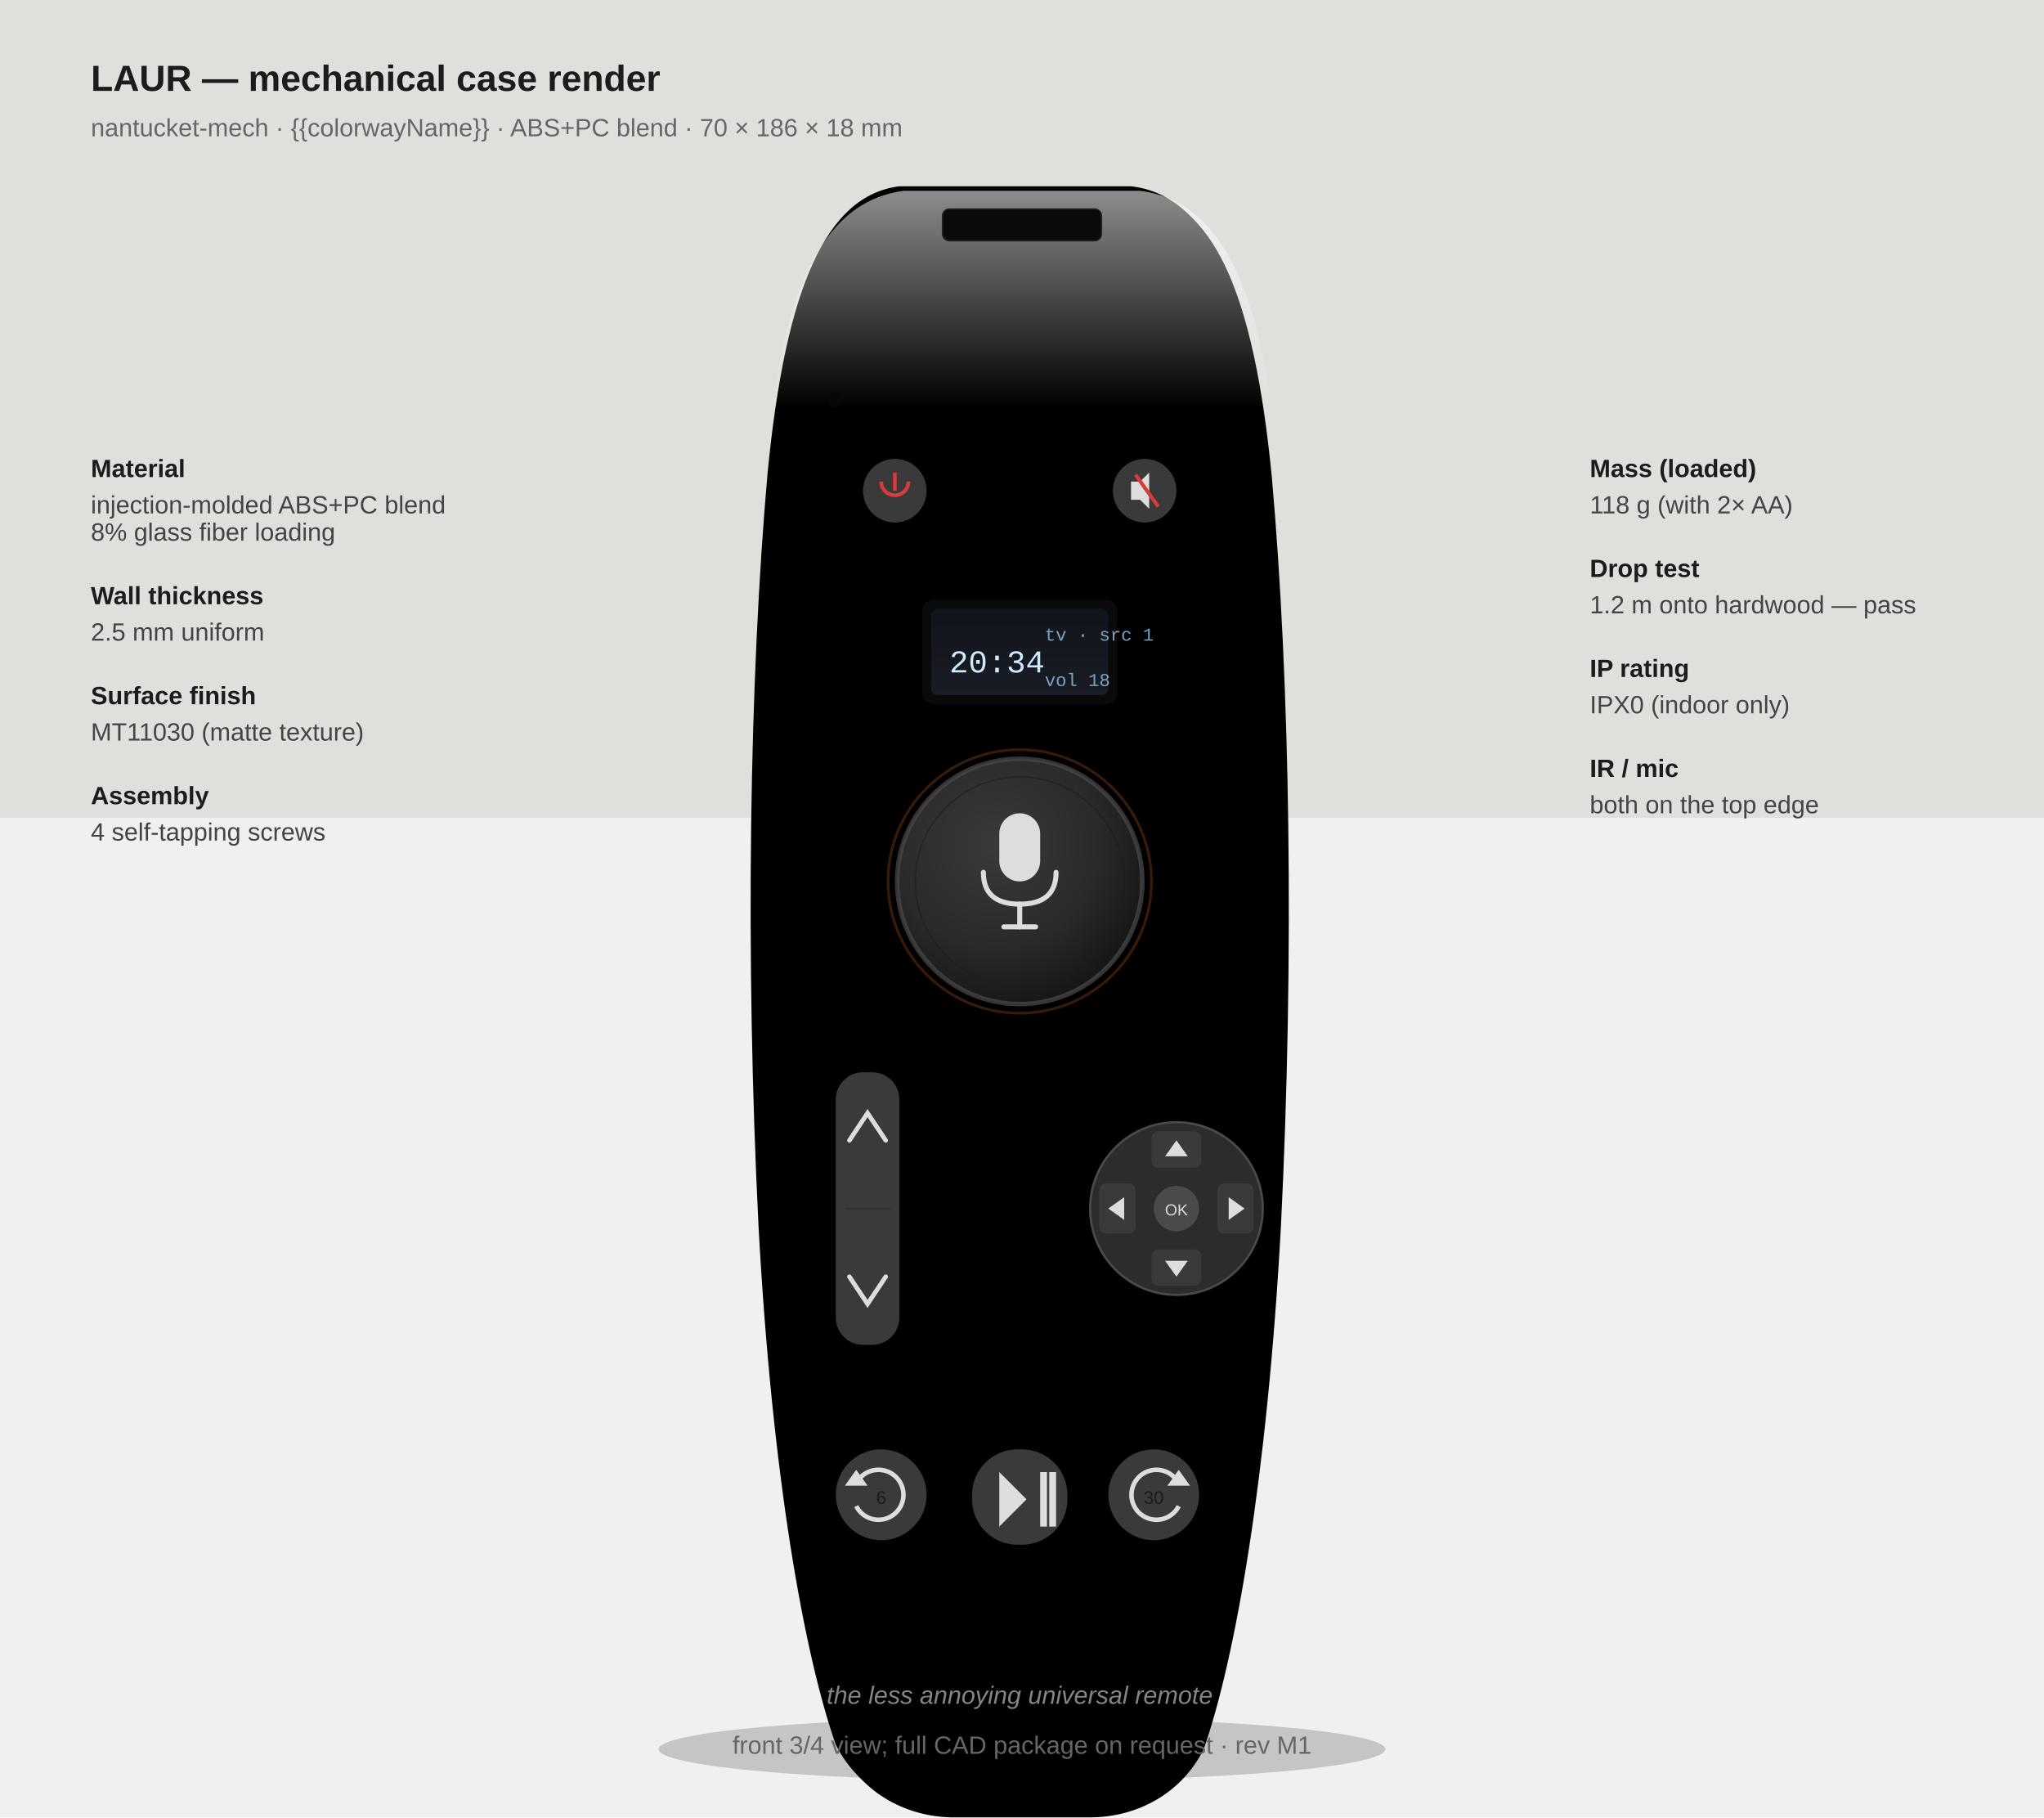
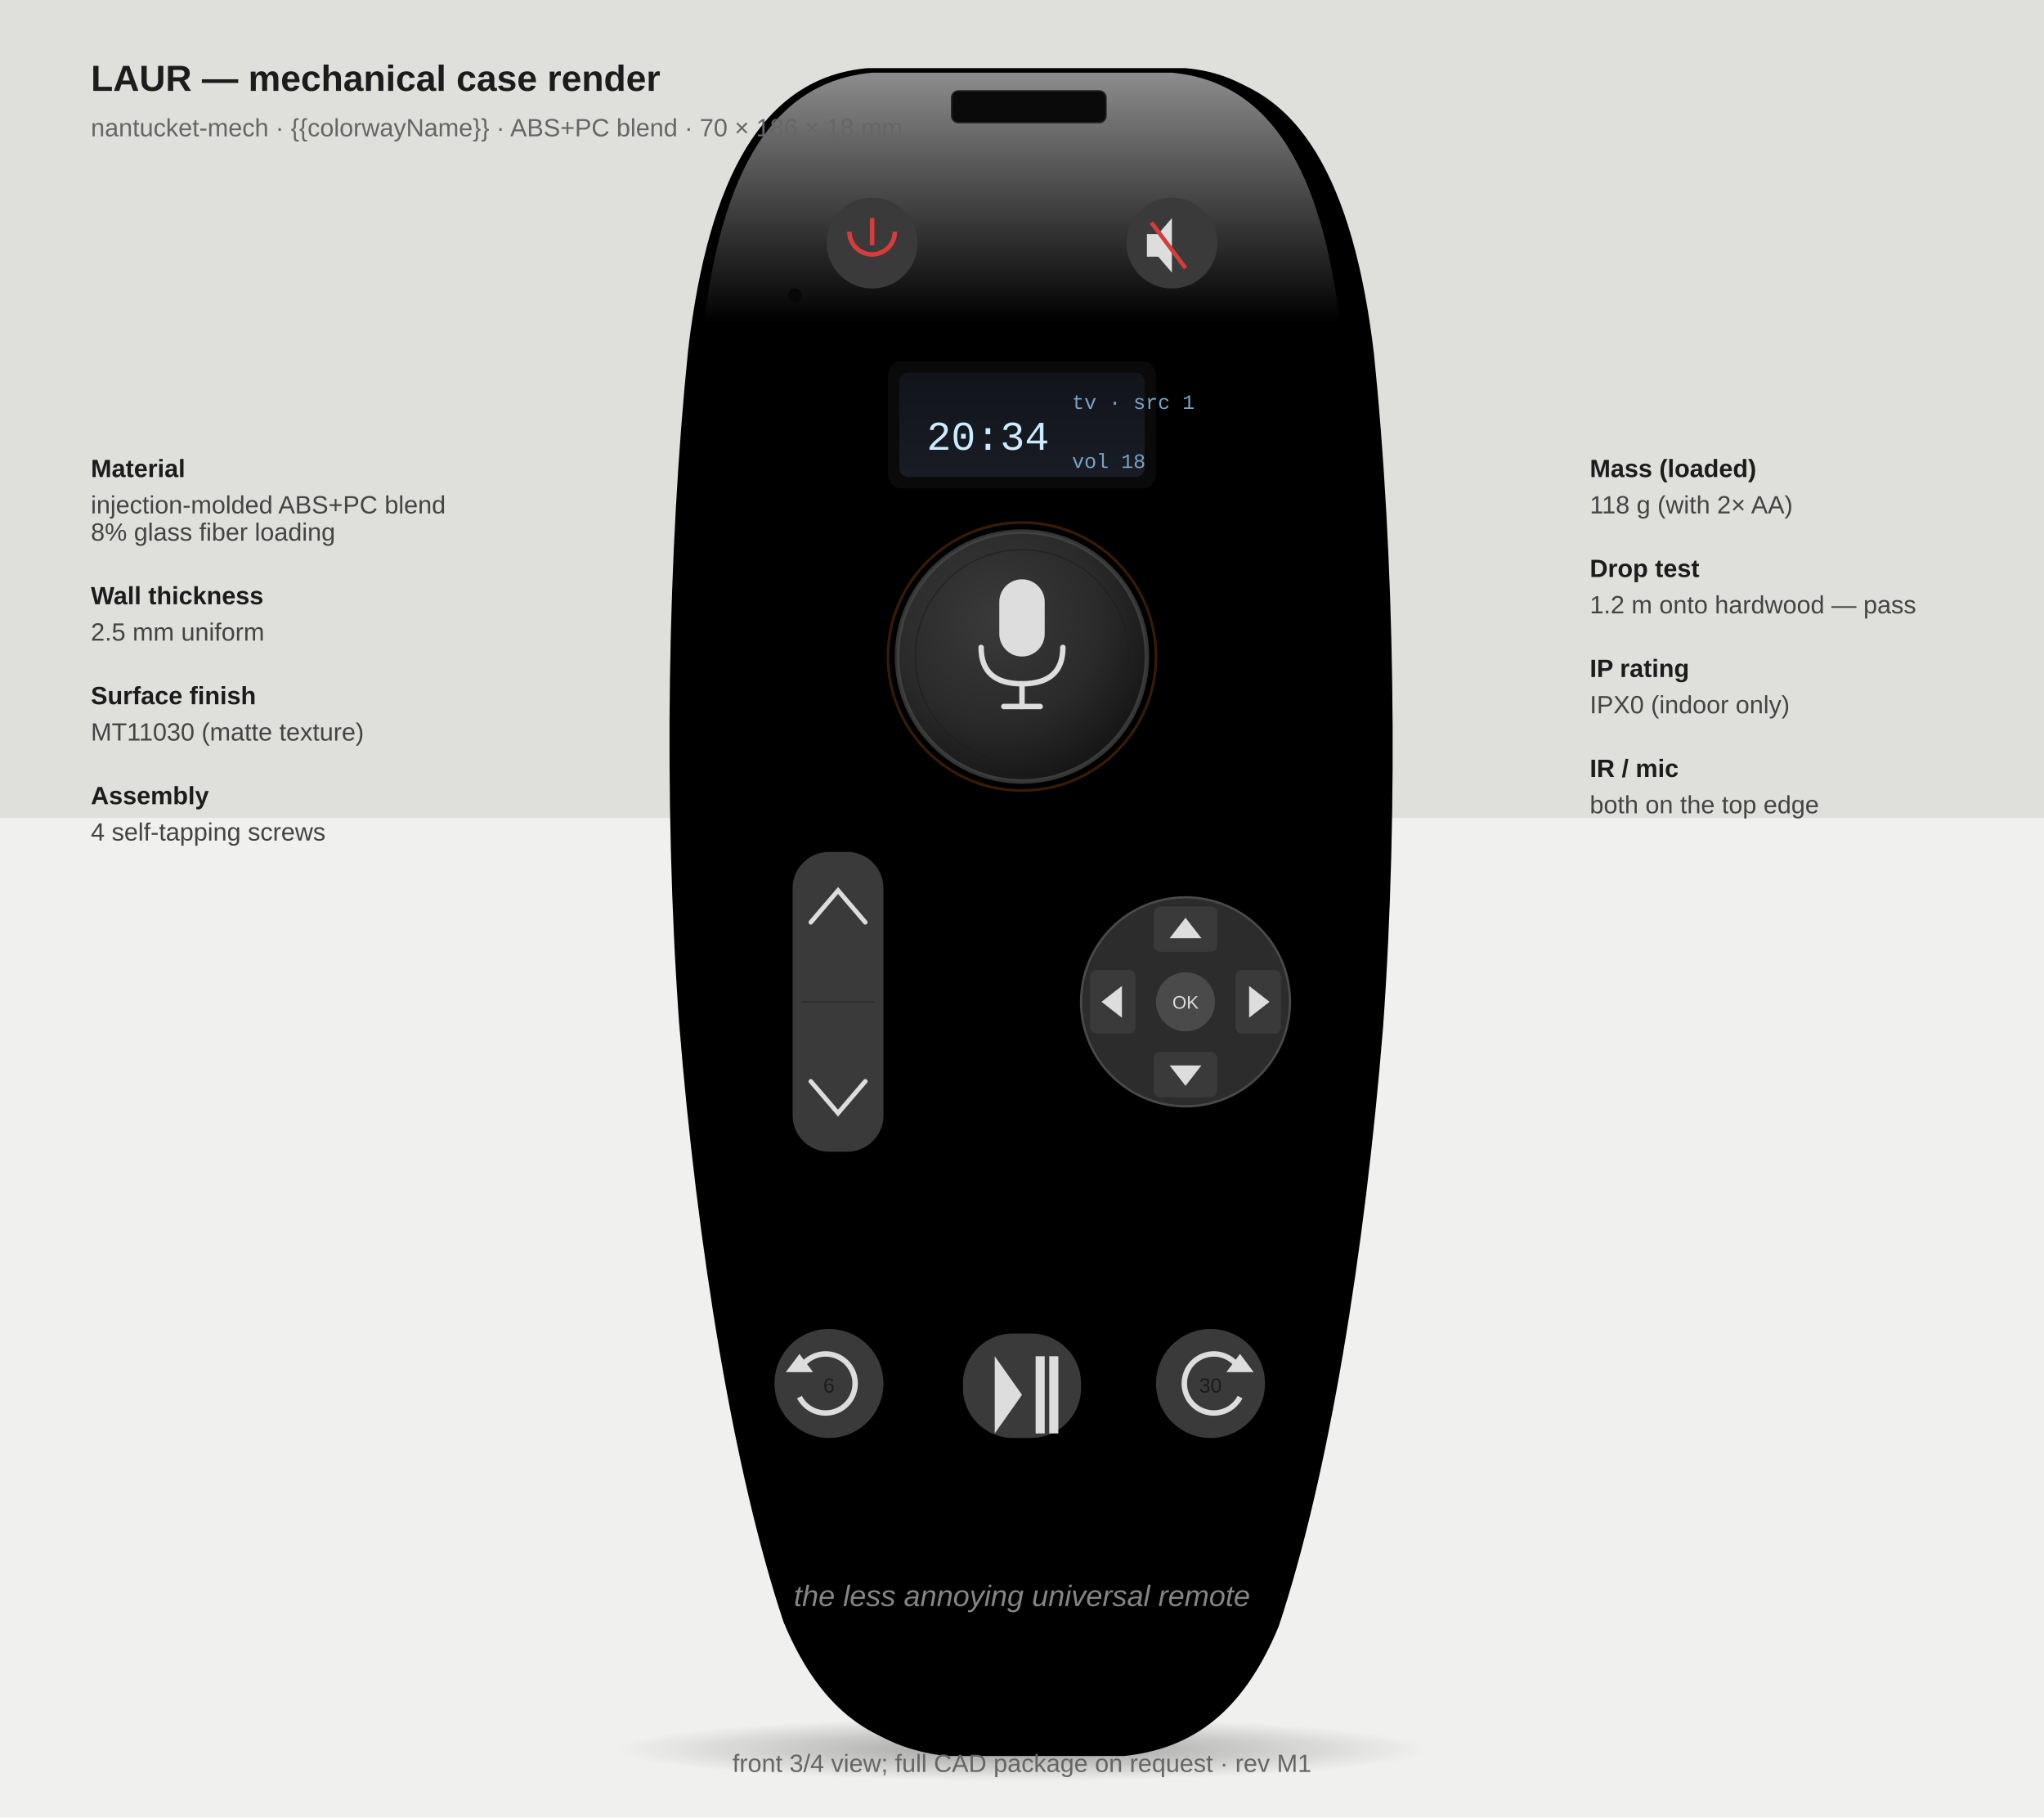
<svg xmlns="http://www.w3.org/2000/svg" viewBox="0 0 900 800" font-family="Arial, sans-serif" font-size="12">
  <defs>
    <linearGradient id="body-grad" x1="0" y1="0" x2="0" y2="1">
      <stop offset="0%" stop-color="{{caseColorHighlight}}" />
      <stop offset="45%" stop-color="{{caseColorMain}}" />
      <stop offset="100%" stop-color="{{caseColorShadow}}" />
    </linearGradient>
    <linearGradient id="side-grad" x1="0" y1="0" x2="1" y2="0">
      <stop offset="0%" stop-color="{{caseColorShadow}}" />
      <stop offset="100%" stop-color="{{caseColorDeepShadow}}" />
    </linearGradient>
    <linearGradient id="screen-grad" x1="0" y1="0" x2="0" y2="1">
      <stop offset="0%" stop-color="#11141a" />
      <stop offset="100%" stop-color="#191c24" />
    </linearGradient>
    <radialGradient id="voice-grad" cx="0.4" cy="0.35" r="0.7">
      <stop offset="0%" stop-color="#3a3a3a" />
      <stop offset="60%" stop-color="#2a2a2a" />
      <stop offset="100%" stop-color="#141414" />
    </radialGradient>
    <radialGradient id="floor-shadow" cx="0.5" cy="0.5" r="0.5">
      <stop offset="0%" stop-color="#000" stop-opacity="0.35" />
      <stop offset="100%" stop-color="#000" stop-opacity="0" />
    </radialGradient>
    <linearGradient id="hl" x1="0" y1="0" x2="0" y2="1">
      <stop offset="0%" stop-color="#ffffff" stop-opacity="0.55" />
      <stop offset="100%" stop-color="#ffffff" stop-opacity="0" />
    </linearGradient>
  </defs>
  <rect width="900" height="800" fill="#f0f0ee" />
  <rect width="900" height="360" fill="#dfdfdc" />
-   <ellipse cx="450" cy="770" rx="160" ry="14" fill="#000" opacity="0.18" />
-   <g transform="translate(310 70)">
-     <path d="M 90 14              C 56 18, 38 58, 30 140              C 22 230, 20 350, 26 470              C 32 580, 46 660, 60 700              C 70 720, 90 730, 110 730              L 170 730              C 190 730, 210 720, 220 700              C 234 660, 248 580, 254 470              C 260 350, 258 230, 250 140              C 242 58, 224 18, 190 14              L 90 14 Z" fill="url(#side-grad)" />
-     <path d="M 86 12              C 54 16, 36 56, 28 138              C 20 228, 18 350, 24 470              C 30 580, 44 658, 58 698              C 68 718, 88 728, 108 728              L 168 728              C 188 728, 208 718, 218 698              C 232 658, 246 580, 252 470              C 258 350, 256 228, 248 138              C 240 56, 222 16, 188 12              L 86 12 Z" fill="url(#body-grad)" />
-     <path d="M 88 14              C 56 18, 38 50, 30 110              L 250 110              C 242 50, 224 18, 192 14              L 88 14 Z" fill="url(#hl)" />
-     <rect x="105" y="22" width="70" height="14" rx="3" fill="#0a0a0a" />
-     <rect x="105" y="22" width="70" height="14" rx="3" fill="none" stroke="#222" stroke-width="0.6" />
-     <circle cx="58" cy="106" r="3" fill="#070707" />
-     <circle cx="84" cy="146" r="14" fill="#3a3a3a" />
-     <path d="M 84 138 L 84 146 M 78 142 A 6 6 0 1 0 90 142" stroke="#d83b3b" stroke-width="1.6" fill="none" />
-     <circle cx="194" cy="146" r="14" fill="#3a3a3a" />
-     <path d="M 188 142 L 192 142 L 196 138 L 196 154 L 192 150 L 188 150 Z" fill="#dddddd" />
-     <line x1="190" y1="139" x2="200" y2="153" stroke="#d83b3b" stroke-width="1.6" />
-     <rect x="96" y="194" width="86" height="46" rx="5" fill="#0a0a0a" />
-     <rect x="100" y="198" width="78" height="38" rx="3" fill="url(#screen-grad)" />
-     <text x="108" y="226" font-family="'Courier New', monospace" fill="#cdebff" font-size="14">20:34</text>
-     <text x="150" y="212" font-family="'Courier New', monospace" fill="#7aa2c2" font-size="8">tv · src 1</text>
-     <text x="150" y="232" font-family="'Courier New', monospace" fill="#7aa2c2" font-size="8">vol 18</text>
-     <circle cx="139" cy="318" r="54" fill="url(#voice-grad)" />
-     <circle cx="139" cy="318" r="54" fill="none" stroke="#4a4a4a" stroke-width="2" opacity="0.7" />
-     <circle cx="139" cy="318" r="46" fill="none" stroke="#1c1c1c" stroke-width="0.6" opacity="0.6" />
-     <g transform="translate(139 306)">
-       <rect x="-9" y="-18" width="18" height="30" rx="9" fill="#dddddd" />
-       <path d="M -16 8 Q -16 22 0 22 Q 16 22 16 8" fill="none" stroke="#dddddd" stroke-width="2.2" stroke-linecap="round" />
-       <line x1="0" y1="22" x2="0" y2="32" stroke="#dddddd" stroke-width="2.2" stroke-linecap="round" />
-       <line x1="-7" y1="32" x2="7" y2="32" stroke="#dddddd" stroke-width="2.2" stroke-linecap="round" />
+   <ellipse cx="450" cy="770" rx="180" ry="14" fill="url(#floor-shadow)" />
+   <g transform="translate(290 32)">
+     <path d="M 96 0              C 50 4, 26 48, 17 124              C 8 212, 6 322, 13 420              C 21 519, 37 618, 59 684              C 76 725, 100 738, 127 741              L 205 741              C 232 738, 256 725, 273 684              C 295 618, 311 519, 319 420              C 326 322, 324 212, 315 124              C 306 48, 282 4, 236 0              L 96 0 Z" fill="url(#side-grad)" />
+     <path d="M 92 -2              C 46 2, 22 46, 13 122              C 4 210, 2 320, 9 418              C 17 517, 33 616, 55 682              C 72 723, 96 736, 123 739              L 201 739              C 228 736, 252 723, 269 682              C 291 616, 307 517, 315 418              C 322 320, 320 210, 311 122              C 302 46, 278 2, 232 -2              L 92 -2 Z" fill="url(#body-grad)" />
+     <path d="M 94 0              C 50 4, 28 44, 20 110              L 300 110              C 292 44, 270 4, 226 0              L 94 0 Z" fill="url(#hl)" />
+     <rect x="129" y="8" width="68" height="14" rx="3" fill="#0a0a0a" />
+     <rect x="129" y="8" width="68" height="14" rx="3" fill="none" stroke="#222" stroke-width="0.6" />
+     <circle cx="60" cy="98" r="3" fill="#070707" />
+     <circle cx="94" cy="75" r="20" fill="#3a3a3a" />
+     <path d="M 94 64 L 94 76 M 84 70 A 10 10 0 1 0 104 70" stroke="#d83b3b" stroke-width="2" fill="none" />
+     <circle cx="226" cy="75" r="20" fill="#3a3a3a" />
+     <path d="M 215 71 L 220 71 L 226 64 L 226 88 L 220 81 L 215 81 Z" fill="#dddddd" />
+     <line x1="217" y1="66" x2="232" y2="86" stroke="#d83b3b" stroke-width="1.8" />
+     <rect x="101" y="127" width="118" height="56" rx="6" fill="#0a0a0a" />
+     <rect x="106" y="132" width="108" height="46" rx="4" fill="url(#screen-grad)" />
+     <text x="118" y="166" font-family="'Courier New', monospace" fill="#cdebff" font-size="18">20:34</text>
+     <text x="182" y="148" font-family="'Courier New', monospace" fill="#7aa2c2" font-size="9">tv · src 1</text>
+     <text x="182" y="174" font-family="'Courier New', monospace" fill="#7aa2c2" font-size="9">vol 18</text>
+     <circle cx="160" cy="257" r="55" fill="url(#voice-grad)" />
+     <circle cx="160" cy="257" r="55" fill="none" stroke="#4a4a4a" stroke-width="2" opacity="0.7" />
+     <circle cx="160" cy="257" r="47" fill="none" stroke="#1c1c1c" stroke-width="0.6" opacity="0.6" />
+     <g transform="translate(160 245)">
+       <rect x="-10" y="-22" width="20" height="34" rx="10" fill="#dddddd" />
+       <path d="M -18 8 Q -18 24 0 24 Q 18 24 18 8" fill="none" stroke="#dddddd" stroke-width="2.4" stroke-linecap="round" />
+       <line x1="0" y1="24" x2="0" y2="34" stroke="#dddddd" stroke-width="2.4" stroke-linecap="round" />
+       <line x1="-8" y1="34" x2="8" y2="34" stroke="#dddddd" stroke-width="2.4" stroke-linecap="round" />
    </g>
-     <circle cx="139" cy="318" r="58" fill="none" stroke="#b85c1a" stroke-width="1.2" opacity="0.3" />
-     <rect x="58" y="402" width="28" height="120" rx="12" fill="#3a3a3a" />
-     <path d="M 64 432 L 72 420 L 80 432" stroke="#dddddd" stroke-width="2" fill="none" stroke-linecap="round" />
-     <path d="M 64 492 L 72 504 L 80 492" stroke="#dddddd" stroke-width="2" fill="none" stroke-linecap="round" />
-     <line x1="62" y1="462" x2="82" y2="462" stroke="#1c1c1c" stroke-width="0.6" opacity="0.4" />
-     <g transform="translate(208 462)">
-       <circle cx="0" cy="0" r="38" fill="#2c2c2c" />
-       <circle cx="0" cy="0" r="38" fill="none" stroke="#4a4a4a" stroke-width="1" />
-       <rect x="-11" y="-34" width="22" height="16" rx="3" fill="#3a3a3a" />
-       <polygon points="-5,-23 5,-23 0,-30" fill="#dddddd" />
-       <rect x="-11" y="18" width="22" height="16" rx="3" fill="#3a3a3a" />
-       <polygon points="-5,23 5,23 0,30" fill="#dddddd" />
-       <rect x="-34" y="-11" width="16" height="22" rx="3" fill="#3a3a3a" />
-       <polygon points="-23,-5 -23,5 -30,0" fill="#dddddd" />
-       <rect x="18" y="-11" width="16" height="22" rx="3" fill="#3a3a3a" />
-       <polygon points="23,-5 23,5 30,0" fill="#dddddd" />
-       <circle cx="0" cy="0" r="10" fill="#4a4a4a" />
-       <text x="0" y="3" text-anchor="middle" font-size="7" fill="#dddddd">OK</text>
+     <circle cx="160" cy="257" r="59" fill="none" stroke="#b85c1a" stroke-width="1.2" opacity="0.3" />
+     <rect x="59" y="343" width="40" height="132" rx="16" fill="#3a3a3a" />
+     <path d="M 67 374 L 79 360 L 91 374" stroke="#dddddd" stroke-width="2" fill="none" stroke-linecap="round" />
+     <path d="M 67 444 L 79 458 L 91 444" stroke="#dddddd" stroke-width="2" fill="none" stroke-linecap="round" />
+     <line x1="63" y1="409" x2="95" y2="409" stroke="#1c1c1c" stroke-width="0.6" opacity="0.4" />
+     <g transform="translate(232 409)">
+       <circle cx="0" cy="0" r="46" fill="#2c2c2c" />
+       <circle cx="0" cy="0" r="46" fill="none" stroke="#4a4a4a" stroke-width="1" />
+       <rect x="-14" y="-42" width="28" height="20" rx="3" fill="#3a3a3a" />
+       <polygon points="-7,-28 7,-28 0,-37" fill="#dddddd" />
+       <rect x="-14" y="22" width="28" height="20" rx="3" fill="#3a3a3a" />
+       <polygon points="-7,28 7,28 0,37" fill="#dddddd" />
+       <rect x="-42" y="-14" width="20" height="28" rx="3" fill="#3a3a3a" />
+       <polygon points="-28,-7 -28,7 -37,0" fill="#dddddd" />
+       <rect x="22" y="-14" width="20" height="28" rx="3" fill="#3a3a3a" />
+       <polygon points="28,-7 28,7 37,0" fill="#dddddd" />
+       <circle cx="0" cy="0" r="13" fill="#4a4a4a" />
+       <text x="0" y="3" text-anchor="middle" font-size="8" fill="#dddddd">OK</text>
    </g>
-     <circle cx="78" cy="588" r="20" fill="#3a3a3a" />
-     <path d="M 67 583 A 11 11 0 1 1 67 593" stroke="#dddddd" stroke-width="2" fill="none" />
-     <polygon points="67,577 72,584 62,584" fill="#dddddd" />
-     <text x="78" y="592" text-anchor="middle" fill="#1c1c1c" font-size="8">6</text>
-     <rect x="118" y="568" width="42" height="42" rx="20" fill="#3a3a3a" />
-     <polygon points="130,578 130,602 142,590" fill="#dddddd" />
-     <rect x="148" y="578" width="3" height="24" fill="#dddddd" />
-     <rect x="152" y="578" width="3" height="24" fill="#dddddd" />
-     <circle cx="198" cy="588" r="20" fill="#3a3a3a" />
-     <path d="M 209 583 A 11 11 0 1 0 209 593" stroke="#dddddd" stroke-width="2" fill="none" />
-     <polygon points="209,577 214,584 204,584" fill="#dddddd" />
-     <text x="198" y="592" text-anchor="middle" fill="#1c1c1c" font-size="8">30</text>
-     <text x="139" y="680" text-anchor="middle" font-style="italic" font-size="11" fill="#dddddd" opacity="0.6">
+     <circle cx="75" cy="577" r="24" fill="#3a3a3a" />
+     <path d="M 62 571 A 13 13 0 1 1 62 583" stroke="#dddddd" stroke-width="2.4" fill="none" />
+     <polygon points="62,564 68,572 56,572" fill="#dddddd" />
+     <text x="75" y="581" text-anchor="middle" fill="#1c1c1c" font-size="9">6</text>
+     <rect x="134" y="555" width="52" height="46" rx="22" fill="#3a3a3a" />
+     <polygon points="148,565 148,599 160,582" fill="#dddddd" />
+     <rect x="166" y="565" width="4" height="34" fill="#dddddd" />
+     <rect x="172" y="565" width="4" height="34" fill="#dddddd" />
+     <circle cx="243" cy="577" r="24" fill="#3a3a3a" />
+     <path d="M 256 571 A 13 13 0 1 0 256 583" stroke="#dddddd" stroke-width="2.4" fill="none" />
+     <polygon points="256,564 262,572 250,572" fill="#dddddd" />
+     <text x="243" y="581" text-anchor="middle" fill="#1c1c1c" font-size="9">30</text>
+     <text x="160" y="675" text-anchor="middle" font-style="italic" font-size="13" fill="#dddddd" opacity="0.6">
      the less annoying universal remote
    </text>
  </g>
  <text x="40" y="40" font-size="16" font-weight="bold" fill="#1c1c1c">LAUR — mechanical case render</text>
  <text x="40" y="60" font-size="11" fill="#666">nantucket-mech · {{colorwayName}} · ABS+PC blend · 70 × 186 × 18 mm</text>
  <g transform="translate(40 210)" font-size="11" fill="#1c1c1c">
    <text font-weight="bold">Material</text>
    <text y="16" fill="#444">injection-molded ABS+PC blend</text>
    <text y="28" fill="#444">8% glass fiber loading</text>
    <text y="56" font-weight="bold">Wall thickness</text>
    <text y="72" fill="#444">2.5 mm uniform</text>
    <text y="100" font-weight="bold">Surface finish</text>
    <text y="116" fill="#444">MT11030 (matte texture)</text>
    <text y="144" font-weight="bold">Assembly</text>
    <text y="160" fill="#444">4 self-tapping screws</text>
  </g>
  <g transform="translate(700 210)" font-size="11" fill="#1c1c1c">
    <text font-weight="bold">Mass (loaded)</text>
    <text y="16" fill="#444">118 g (with 2× AA)</text>
    <text y="44" font-weight="bold">Drop test</text>
    <text y="60" fill="#444">1.2 m onto hardwood — pass</text>
    <text y="88" font-weight="bold">IP rating</text>
    <text y="104" fill="#444">IPX0 (indoor only)</text>
    <text y="132" font-weight="bold">IR / mic</text>
    <text y="148" fill="#444">both on the top edge</text>
  </g>
-   <text x="450" y="772" text-anchor="middle" font-size="11" fill="#666">
+   <text x="450" y="780" text-anchor="middle" font-size="11" fill="#666">
    front 3/4 view; full CAD package on request · rev M1
  </text>
</svg>
